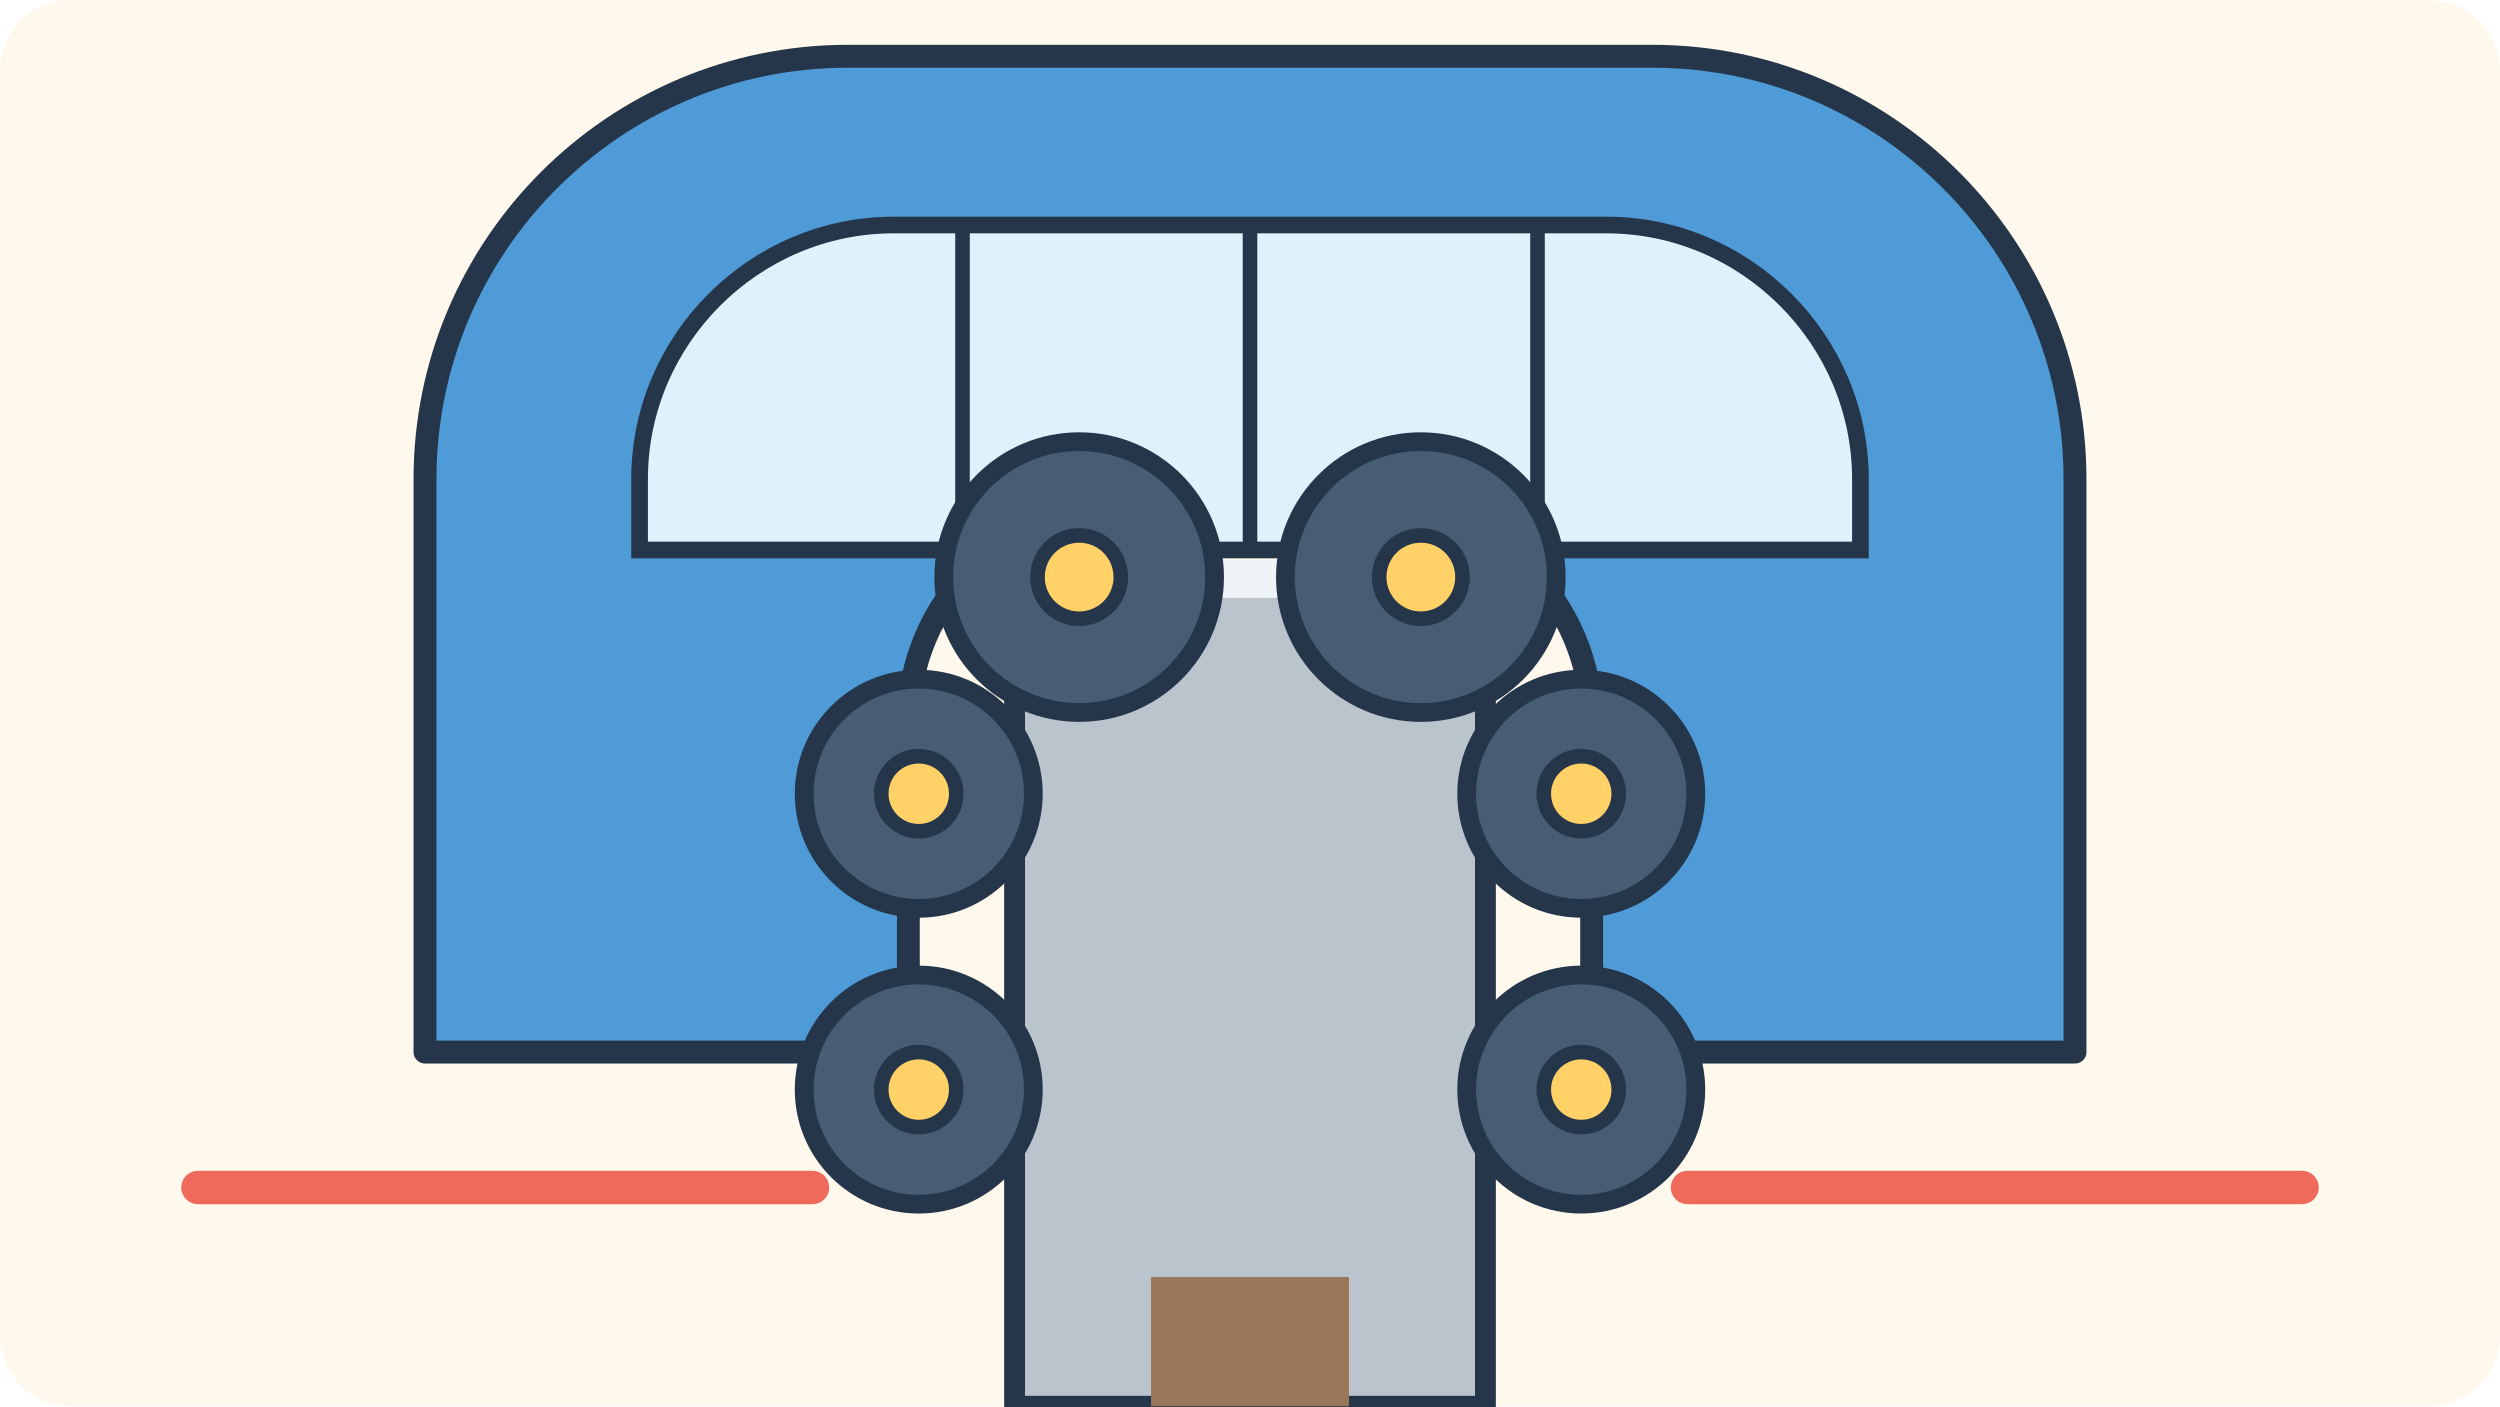
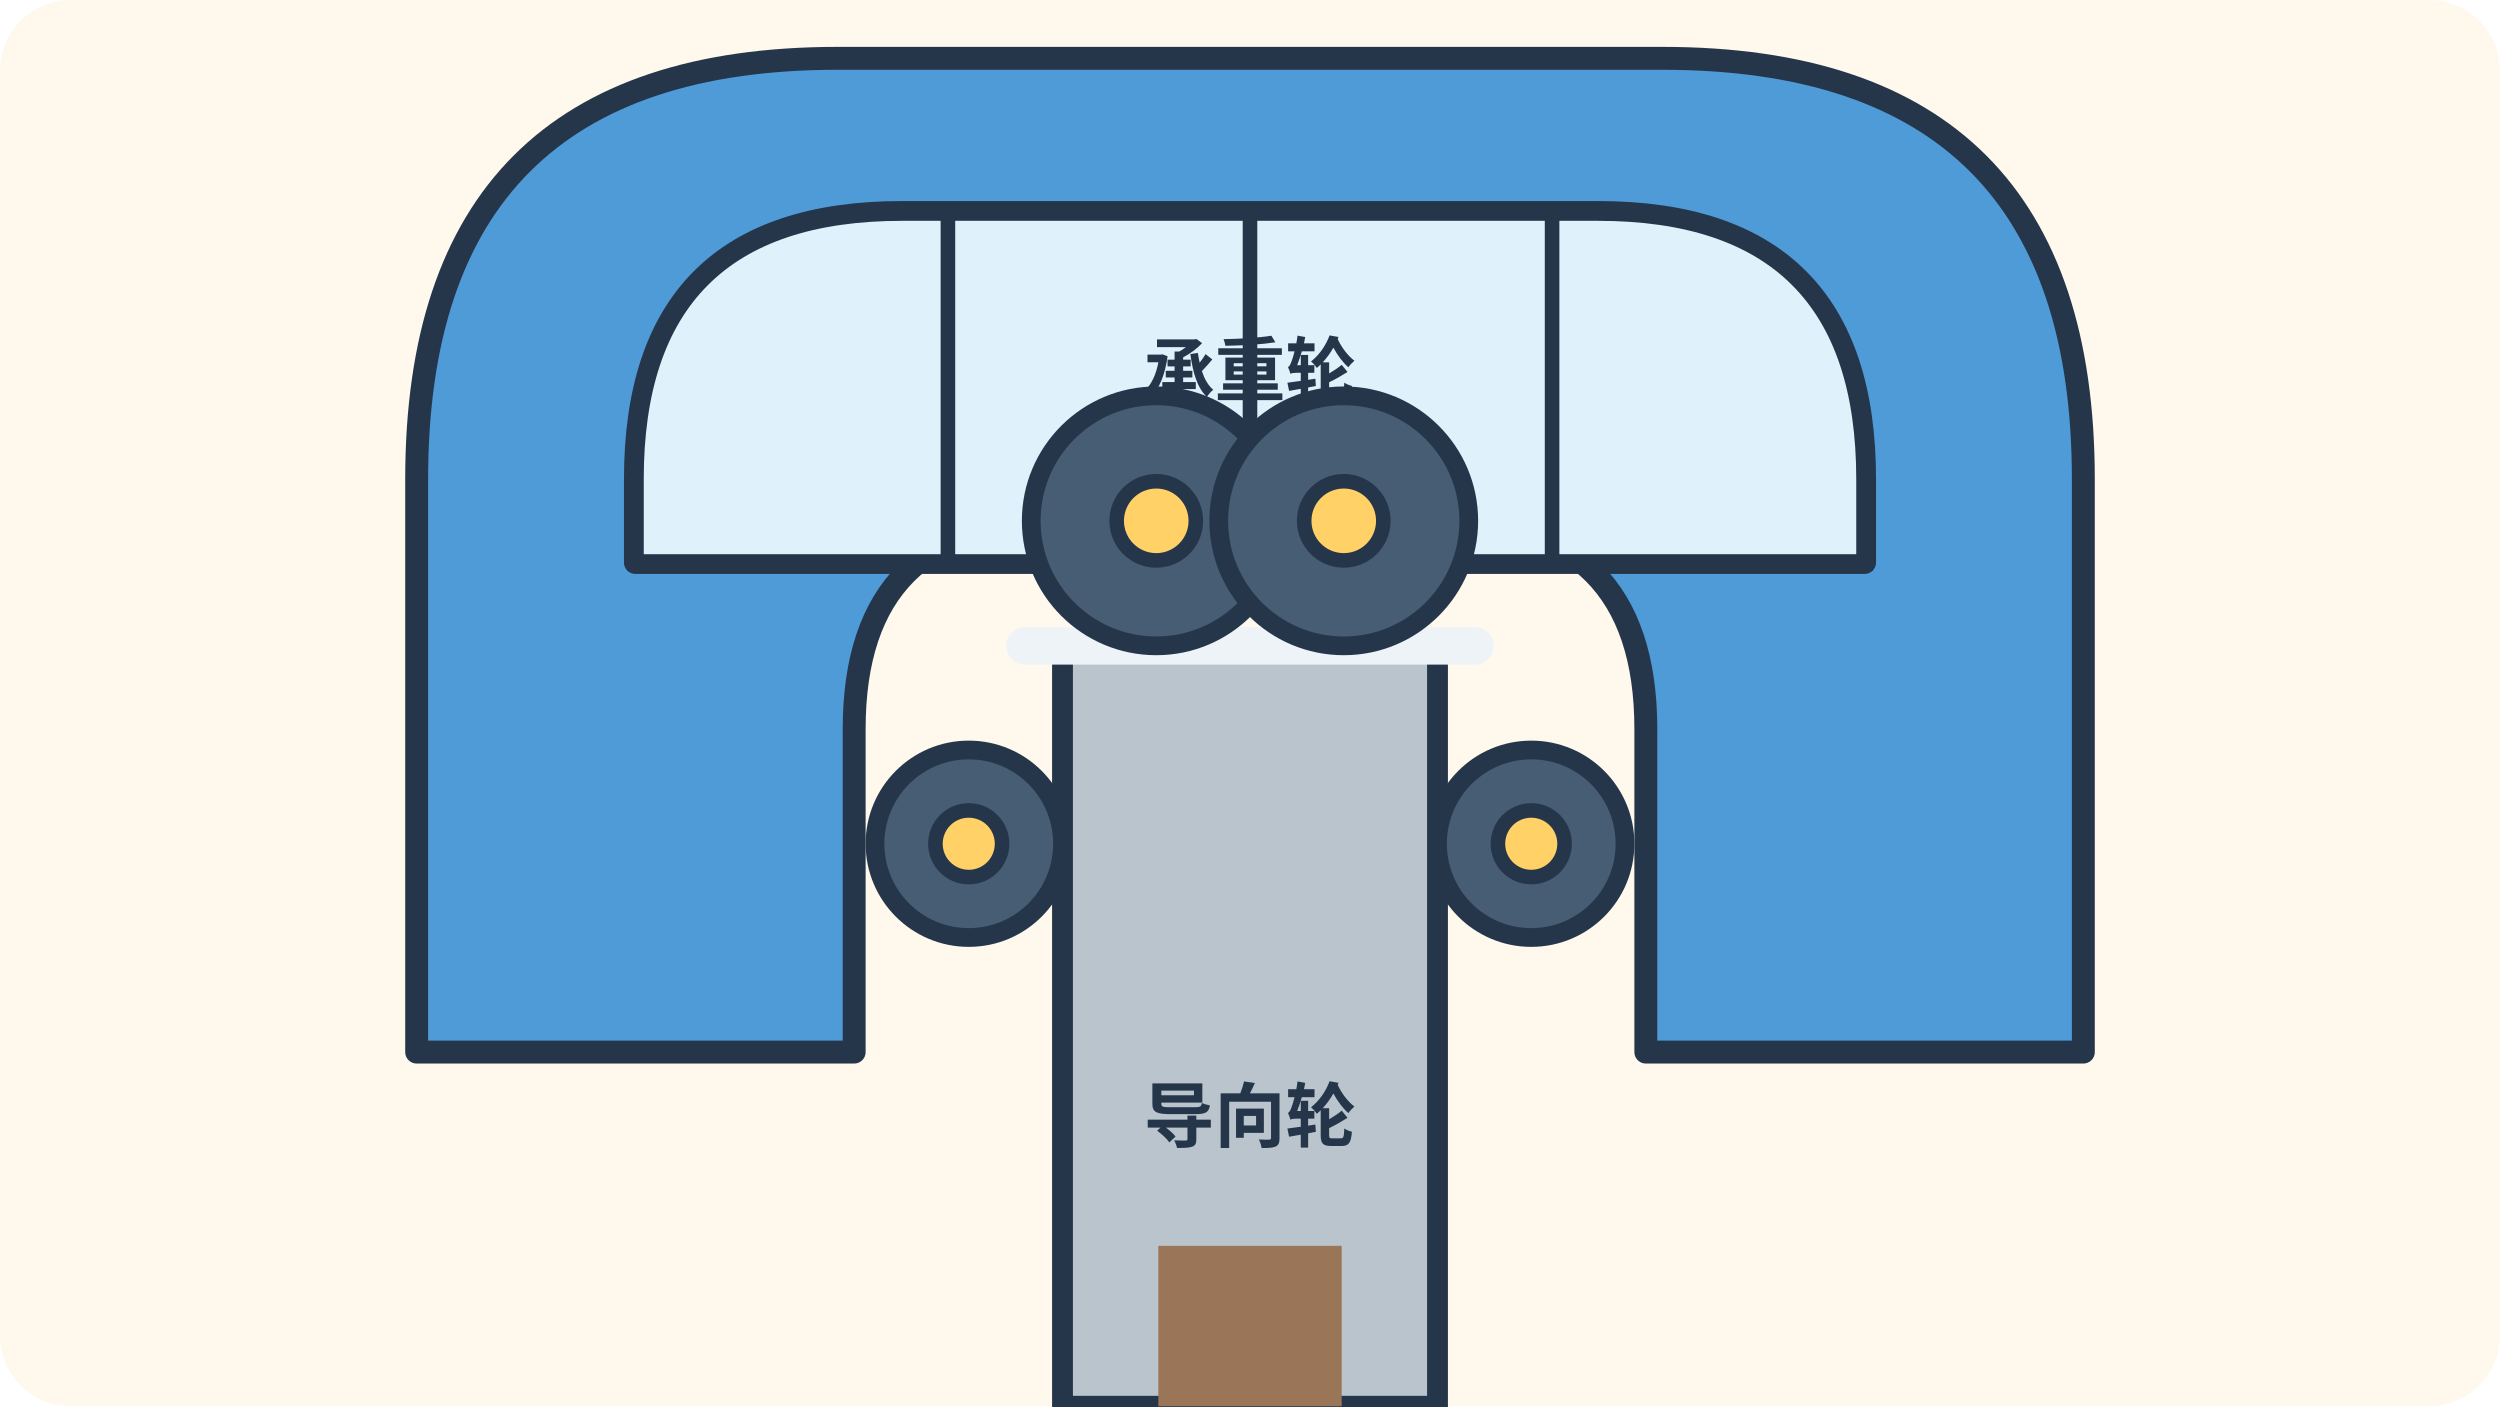
<svg xmlns="http://www.w3.org/2000/svg" viewBox="0 0 1200 675" role="img" aria-labelledby="title desc">
  <rect width="1200" height="675" rx="34" fill="#fff9ed" />
-   <path d="M487 278h226v397H487Z" fill="#b9c4cd" stroke="#25364a" stroke-width="10" />
-   <path d="M458 278h284" stroke="#eef3f7" stroke-width="18" stroke-linecap="round" />
-   <path d="M204 505V230c0-112 91-203 203-203h386c112 0 203 91 203 203v275H764V347c0-58-47-105-105-105H541c-58 0-105 47-105 105v158Z" fill="#4f9bd8" stroke="#25364a" stroke-width="11" stroke-linejoin="round" />
-   <path d="M307 230c0-67 55-122 122-122h342c67 0 122 55 122 122v34H307Z" fill="#dff2fb" stroke="#25364a" stroke-width="8" />
-   <path d="M462 109v154M600 109v154M738 109v154" stroke="#25364a" stroke-width="7" />
+   <path fill="#4f9bd8" fill-rule="evenodd" stroke="#25364a" stroke-width="11" stroke-linejoin="round" d="M200 505V230Q200 28 402 28H798Q1000 28 1000 230V505H790V350Q790 250 690 250H510Q410 250 410 350V505ZM305 230Q305 102 433 102H767Q895 102 895 230V270H305Z" />
+   <path d="M455 103V270M600 103V250M745 103V270" stroke="#25364a" stroke-width="7" />
+   <path d="M305 230Q305 102 433 102H767Q895 102 895 230V270H305Z" fill="#dff2fb" stroke="#25364a" stroke-width="8" />
+   <path d="M455 103V270M600 103V250M745 103V270" stroke="#25364a" stroke-width="7" />
+   <path d="M510 310H690V675H510Z" fill="#b9c4cd" stroke="#25364a" stroke-width="10" />
+   <path d="M492 310H708" stroke="#eef3f7" stroke-width="18" stroke-linecap="round" />
+   <path d="M600 598V675" stroke="#9a7558" stroke-width="88" />
  <g fill="#465d73" stroke="#25364a" stroke-width="9">
-     <circle cx="518" cy="277" r="65" />
-     <circle cx="682" cy="277" r="65" />
-     <circle cx="441" cy="381" r="55" />
-     <circle cx="759" cy="381" r="55" />
-     <circle cx="441" cy="523" r="55" />
-     <circle cx="759" cy="523" r="55" />
+     <circle cx="555" cy="250" r="60" />
+     <circle cx="645" cy="250" r="60" />
+     <circle cx="465" cy="405" r="45" />
+     <circle cx="735" cy="405" r="45" />
  </g>
  <g fill="#ffd166" stroke="#25364a" stroke-width="7">
-     <circle cx="518" cy="277" r="20" />
-     <circle cx="682" cy="277" r="20" />
-     <circle cx="441" cy="381" r="18" />
-     <circle cx="759" cy="381" r="18" />
-     <circle cx="441" cy="523" r="18" />
-     <circle cx="759" cy="523" r="18" />
+     <circle cx="555" cy="250" r="19" />
+     <circle cx="645" cy="250" r="19" />
+     <circle cx="465" cy="405" r="16" />
+     <circle cx="735" cy="405" r="16" />
  </g>
-   <path d="M95 570h295M810 570h295" stroke="#ef6a5b" stroke-width="16" stroke-linecap="round" />
-   <path d="M600 613v62" stroke="#9a7558" stroke-width="95" />
+   <g font-family="sans-serif" font-size="34" font-weight="700" text-anchor="middle" fill="#25364a">
+     <text x="600" y="190">承重轮</text>
+     <text x="600" y="548">导向轮</text>
+   </g>
</svg>
